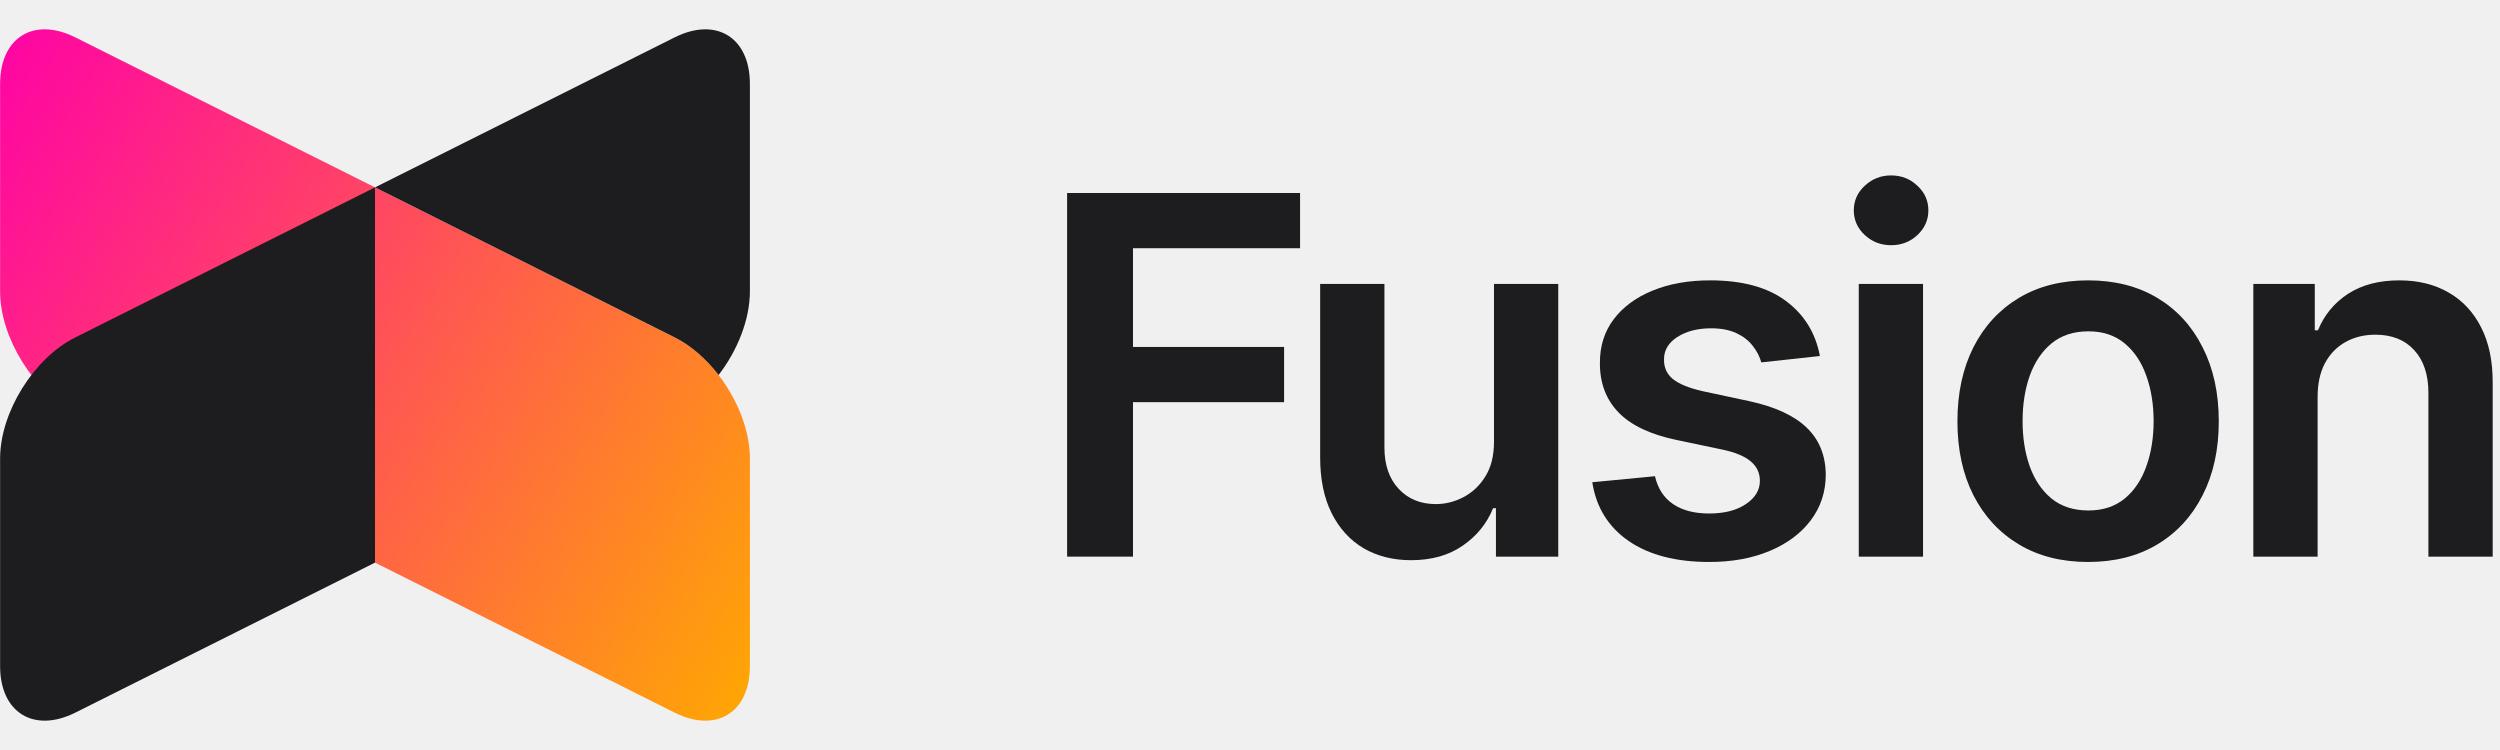
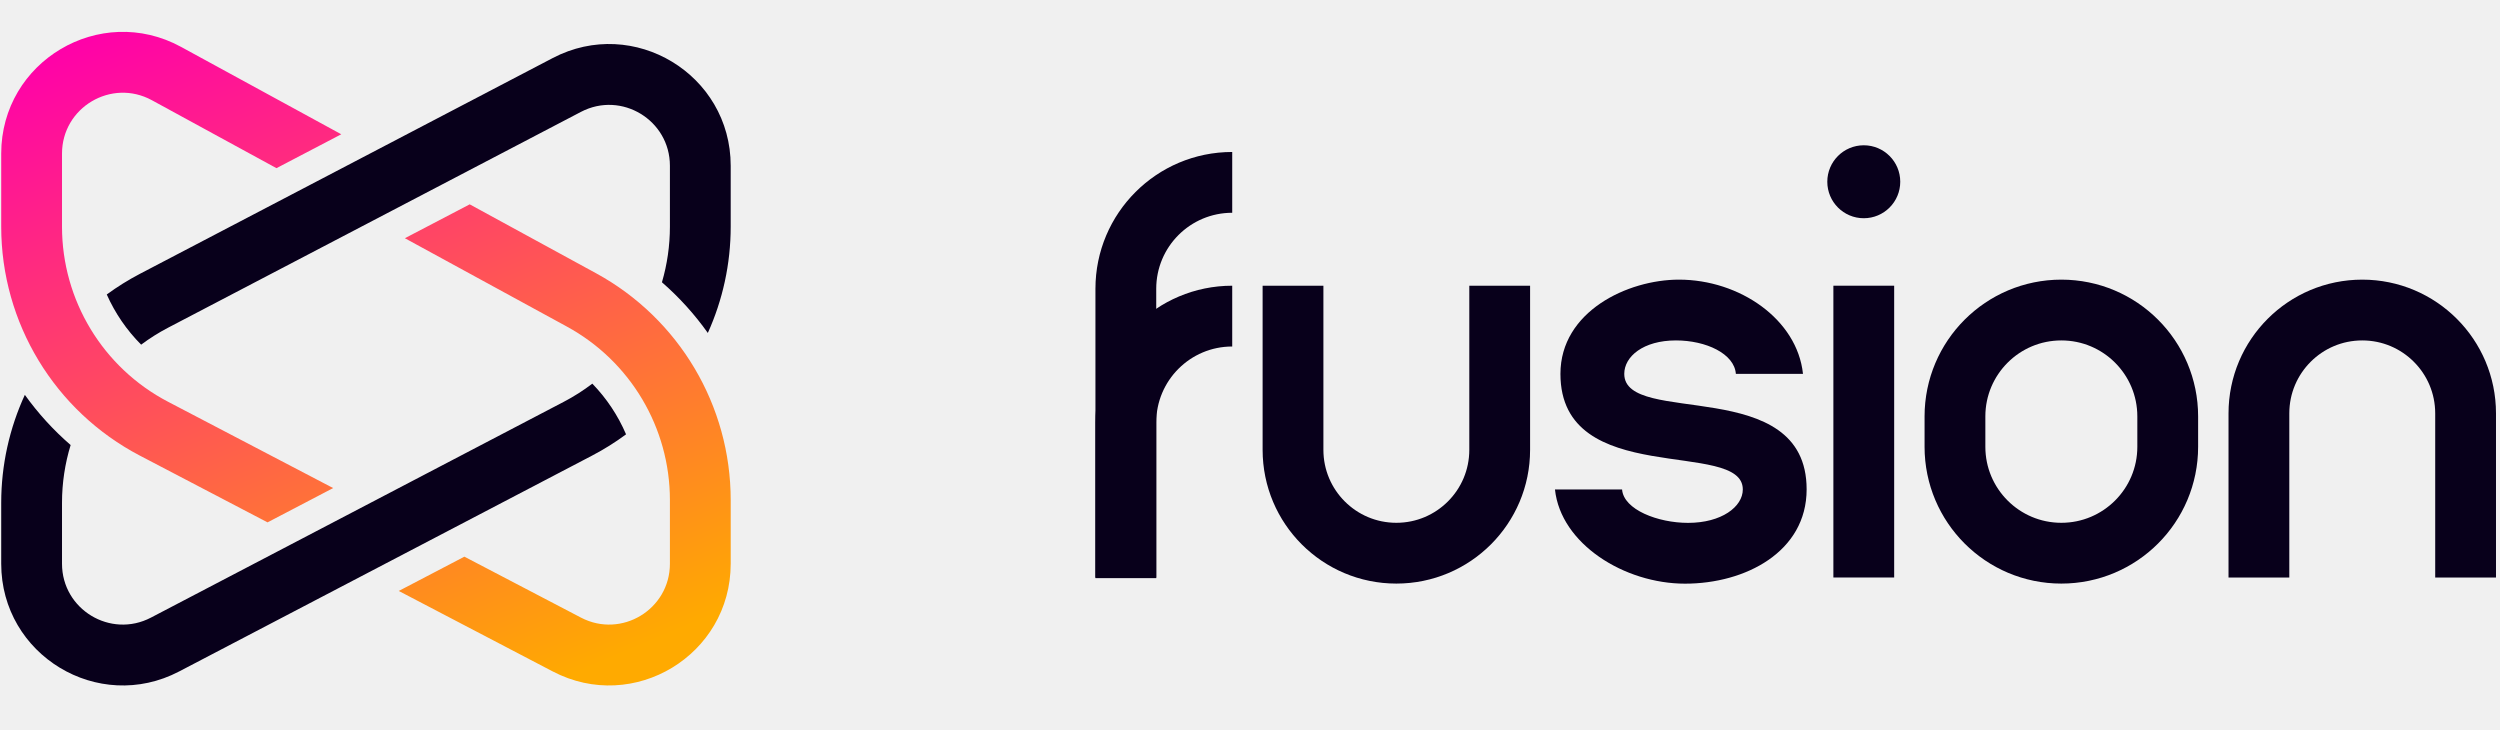
- <svg xmlns="http://www.w3.org/2000/svg" width="320" height="96" viewBox="0 0 320 96" fill="none">
-   <path d="M0.013 10.73C0.016 4.792 4.325 2.129 9.637 4.782L86.362 43.187C91.675 45.84 95.984 52.761 95.987 58.699V85.27C95.984 91.208 91.675 93.871 86.362 91.218L9.637 52.813C4.325 50.16 0.016 43.239 0.013 37.301V10.73Z" fill="url(#paint0_linear_1446_423)" />
-   <path d="M86.362 4.782C91.675 2.129 95.984 4.792 95.987 10.73V37.301C95.985 40.895 94.406 44.85 91.981 48C90.4 45.946 88.46 44.234 86.362 43.187L48 23.984L86.362 4.782Z" fill="#1D1D1F" />
-   <path d="M48 72.016L9.637 91.218C4.325 93.871 0.016 91.208 0.013 85.27V58.699C0.016 52.761 4.325 45.84 9.637 43.187L48 23.984V72.016Z" fill="#1D1D1F" />
-   <path d="M136.591 71.25V24.704H166.409V31.773H145.023V44.409H164.364V51.477H145.023V71.25H136.591Z" fill="#1D1D1F" />
-   <path d="M191.23 56.568V36.341H199.457V71.25H191.48V65.046H191.116C190.328 67 189.033 68.599 187.23 69.841C185.442 71.083 183.237 71.704 180.616 71.704C178.328 71.704 176.306 71.197 174.548 70.182C172.806 69.151 171.442 67.659 170.457 65.704C169.472 63.735 168.98 61.356 168.98 58.568V36.341H177.207V57.295C177.207 59.508 177.813 61.265 179.025 62.568C180.237 63.871 181.828 64.523 183.798 64.523C185.01 64.523 186.184 64.227 187.321 63.636C188.457 63.045 189.389 62.167 190.116 61C190.859 59.818 191.23 58.341 191.23 56.568Z" fill="#1D1D1F" />
-   <path d="M232.948 45.568L225.448 46.386C225.236 45.629 224.865 44.917 224.335 44.25C223.819 43.583 223.122 43.045 222.244 42.636C221.365 42.227 220.289 42.023 219.016 42.023C217.304 42.023 215.865 42.394 214.698 43.136C213.547 43.879 212.978 44.841 212.994 46.023C212.978 47.038 213.35 47.864 214.107 48.5C214.88 49.136 216.153 49.659 217.925 50.068L223.88 51.341C227.183 52.053 229.638 53.182 231.244 54.727C232.865 56.273 233.683 58.295 233.698 60.795C233.683 62.992 233.039 64.932 231.766 66.614C230.509 68.28 228.759 69.583 226.516 70.523C224.274 71.462 221.698 71.932 218.789 71.932C214.516 71.932 211.077 71.038 208.471 69.25C205.865 67.447 204.312 64.939 203.812 61.727L211.835 60.955C212.198 62.53 212.971 63.72 214.153 64.523C215.335 65.326 216.872 65.727 218.766 65.727C220.721 65.727 222.289 65.326 223.471 64.523C224.668 63.72 225.266 62.727 225.266 61.545C225.266 60.545 224.88 59.72 224.107 59.068C223.35 58.417 222.168 57.917 220.562 57.568L214.607 56.318C211.259 55.621 208.782 54.447 207.175 52.795C205.569 51.129 204.774 49.023 204.789 46.477C204.774 44.326 205.357 42.462 206.539 40.886C207.736 39.295 209.395 38.068 211.516 37.205C213.653 36.326 216.115 35.886 218.903 35.886C222.994 35.886 226.213 36.758 228.562 38.5C230.925 40.242 232.388 42.599 232.948 45.568Z" fill="#1D1D1F" />
-   <path d="M237.922 71.25V36.341H246.15V71.25H237.922ZM242.059 31.386C240.756 31.386 239.634 30.954 238.695 30.091C237.756 29.212 237.286 28.159 237.286 26.932C237.286 25.689 237.756 24.636 238.695 23.773C239.634 22.894 240.756 22.454 242.059 22.454C243.377 22.454 244.498 22.894 245.422 23.773C246.362 24.636 246.831 25.689 246.831 26.932C246.831 28.159 246.362 29.212 245.422 30.091C244.498 30.954 243.377 31.386 242.059 31.386Z" fill="#1D1D1F" />
-   <path d="M267.277 71.932C263.868 71.932 260.913 71.182 258.413 69.682C255.913 68.182 253.974 66.083 252.595 63.386C251.232 60.689 250.55 57.538 250.55 53.932C250.55 50.326 251.232 47.167 252.595 44.455C253.974 41.742 255.913 39.636 258.413 38.136C260.913 36.636 263.868 35.886 267.277 35.886C270.686 35.886 273.641 36.636 276.141 38.136C278.641 39.636 280.572 41.742 281.936 44.455C283.315 47.167 284.004 50.326 284.004 53.932C284.004 57.538 283.315 60.689 281.936 63.386C280.572 66.083 278.641 68.182 276.141 69.682C273.641 71.182 270.686 71.932 267.277 71.932ZM267.323 65.341C269.171 65.341 270.716 64.833 271.959 63.818C273.201 62.788 274.126 61.409 274.732 59.682C275.353 57.955 275.663 56.03 275.663 53.909C275.663 51.773 275.353 49.841 274.732 48.114C274.126 46.371 273.201 44.985 271.959 43.955C270.716 42.924 269.171 42.409 267.323 42.409C265.429 42.409 263.853 42.924 262.595 43.955C261.353 44.985 260.421 46.371 259.8 48.114C259.194 49.841 258.891 51.773 258.891 53.909C258.891 56.03 259.194 57.955 259.8 59.682C260.421 61.409 261.353 62.788 262.595 63.818C263.853 64.833 265.429 65.341 267.323 65.341Z" fill="#1D1D1F" />
-   <path d="M296.655 50.795V71.25H288.427V36.341H296.291V42.273H296.7C297.503 40.318 298.783 38.765 300.541 37.614C302.314 36.462 304.503 35.886 307.109 35.886C309.518 35.886 311.617 36.401 313.405 37.432C315.208 38.462 316.602 39.955 317.586 41.909C318.586 43.864 319.079 46.235 319.064 49.023V71.25H310.836V50.295C310.836 47.962 310.23 46.136 309.018 44.818C307.821 43.5 306.162 42.841 304.041 42.841C302.601 42.841 301.321 43.159 300.2 43.795C299.094 44.417 298.223 45.318 297.586 46.5C296.965 47.682 296.655 49.114 296.655 50.795Z" fill="#1D1D1F" />
+ <svg xmlns="http://www.w3.org/2000/svg" width="329" height="96" viewBox="0 0 329 96" fill="none">
+   <g clip-path="url(#clip0_2727_83)">
+     <path fill-rule="evenodd" clip-rule="evenodd" d="M3.27 51.962C1.255 56.343 0.16 61.175 0.16 66.17V74.187C0.16 86.207 12.919 93.935 23.572 88.366L77.911 59.962C79.489 59.137 80.984 58.198 82.389 57.159C81.332 54.688 79.828 52.425 77.949 50.488C76.783 51.379 75.532 52.178 74.205 52.872L19.866 81.277C14.54 84.061 8.16 80.197 8.16 74.187V66.17C8.16 63.553 8.553 60.996 9.296 58.568C7.022 56.6 5.003 54.381 3.27 51.962ZM18.575 45.358C16.672 43.448 15.14 41.206 14.051 38.753C15.421 37.749 16.876 36.84 18.409 36.038L72.748 7.634C83.401 2.065 96.16 9.793 96.16 21.813V29.83C96.16 34.742 95.101 39.496 93.15 43.817C91.418 41.376 89.394 39.133 87.111 37.146C87.798 34.803 88.16 32.344 88.16 29.83V21.813C88.16 15.803 81.781 11.939 76.454 14.723L22.115 43.128C20.865 43.782 19.682 44.529 18.575 45.358Z" fill="#08001B" />
+     <path fill-rule="evenodd" clip-rule="evenodd" d="M8.16 20.214C8.16 14.142 14.66 10.283 19.991 13.191L36.38 22.13L44.911 17.671L23.822 6.168C13.16 0.352 0.16 8.069 0.16 20.214V29.83C0.16 42.488 7.192 54.098 18.41 59.962L35.208 68.743L43.843 64.229L22.116 52.872C13.537 48.388 8.16 39.51 8.16 29.83V20.214ZM61.112 73.257L52.477 77.77L72.748 88.366C83.401 93.935 96.16 86.207 96.16 74.186V65.809C96.16 53.367 89.364 41.918 78.441 35.96L61.813 26.89L53.282 31.35L74.61 42.983C82.963 47.54 88.16 56.294 88.16 65.809V74.186C88.16 80.197 81.781 84.061 76.454 81.276L61.112 73.257Z" fill="url(#paint0_linear_2727_83)" />
+   </g>
+   <rect x="257.273" y="40.8" width="28" height="32" rx="14" stroke="#08001B" stroke-width="8" />
+   <path d="M162.16 41.6C154.428 41.6 148.16 47.868 148.16 55.6L148.16 76" stroke="#08001B" stroke-width="8" />
+   <path fill-rule="evenodd" clip-rule="evenodd" d="M152.16 76.08L152.16 38C152.16 32.477 156.637 28 162.16 28L162.16 20C152.219 20 144.16 28.058 144.16 38L144.16 76.08L152.16 76.08Z" fill="#08001B" />
+   <path d="M170.16 37.6V59.2C170.16 66.711 176.249 72.8 183.76 72.8V72.8C191.271 72.8 197.36 66.711 197.36 59.2V37.6" stroke="#08001B" stroke-width="8" />
+   <path d="M324.473 76V54.4C324.473 46.889 318.385 40.8 310.873 40.8V40.8C303.362 40.8 297.273 46.889 297.273 54.4V76" stroke="#08001B" stroke-width="8" />
+   <path d="M245.273 28.719C247.924 28.719 250.073 26.57 250.073 23.919C250.073 21.268 247.924 19.119 245.273 19.119C242.622 19.119 240.473 21.268 240.473 23.919C240.473 26.57 242.622 28.719 245.273 28.719Z" fill="#08001B" />
+   <path d="M249.273 37.599H241.273V75.999H249.273V37.599Z" fill="#08001B" />
+   <path d="M220.953 36.8C228.933 36.8 236.51 42.021 237.273 49.2H228.44C228.241 46.543 224.513 44.8 220.553 44.8C216.253 44.8 213.753 46.92 213.753 49.2C213.753 56.2 237.753 49.2 237.753 64.4C237.753 72.611 229.708 76.81 221.753 76.81C213.772 76.81 205.395 71.588 204.633 64.41H213.465C213.665 67.067 218.173 68.81 222.153 68.81C226.553 68.81 229.353 66.69 229.353 64.41C229.353 57.68 205.353 64.41 205.353 49.2C205.353 40.989 214.198 36.8 220.953 36.8Z" fill="#08001B" />
  <defs>
-     <linearGradient id="paint0_linear_1446_423" x1="-0" y1="3.52784e-08" x2="112.736" y2="68.425" gradientUnits="userSpaceOnUse">
-       <stop stop-color="#FF00A8" />
+     <linearGradient id="paint0_linear_2727_83" x1="24.16" y1="-1.184" x2="64.124" y2="93.596" gradientUnits="userSpaceOnUse">
+       <stop stop-color="#FF00AA" />
      <stop offset="1" stop-color="#FFAA00" />
    </linearGradient>
+     <clipPath id="clip0_2727_83">
+       <rect width="96" height="96" fill="white" transform="translate(0.160156)" />
+     </clipPath>
  </defs>
</svg>
